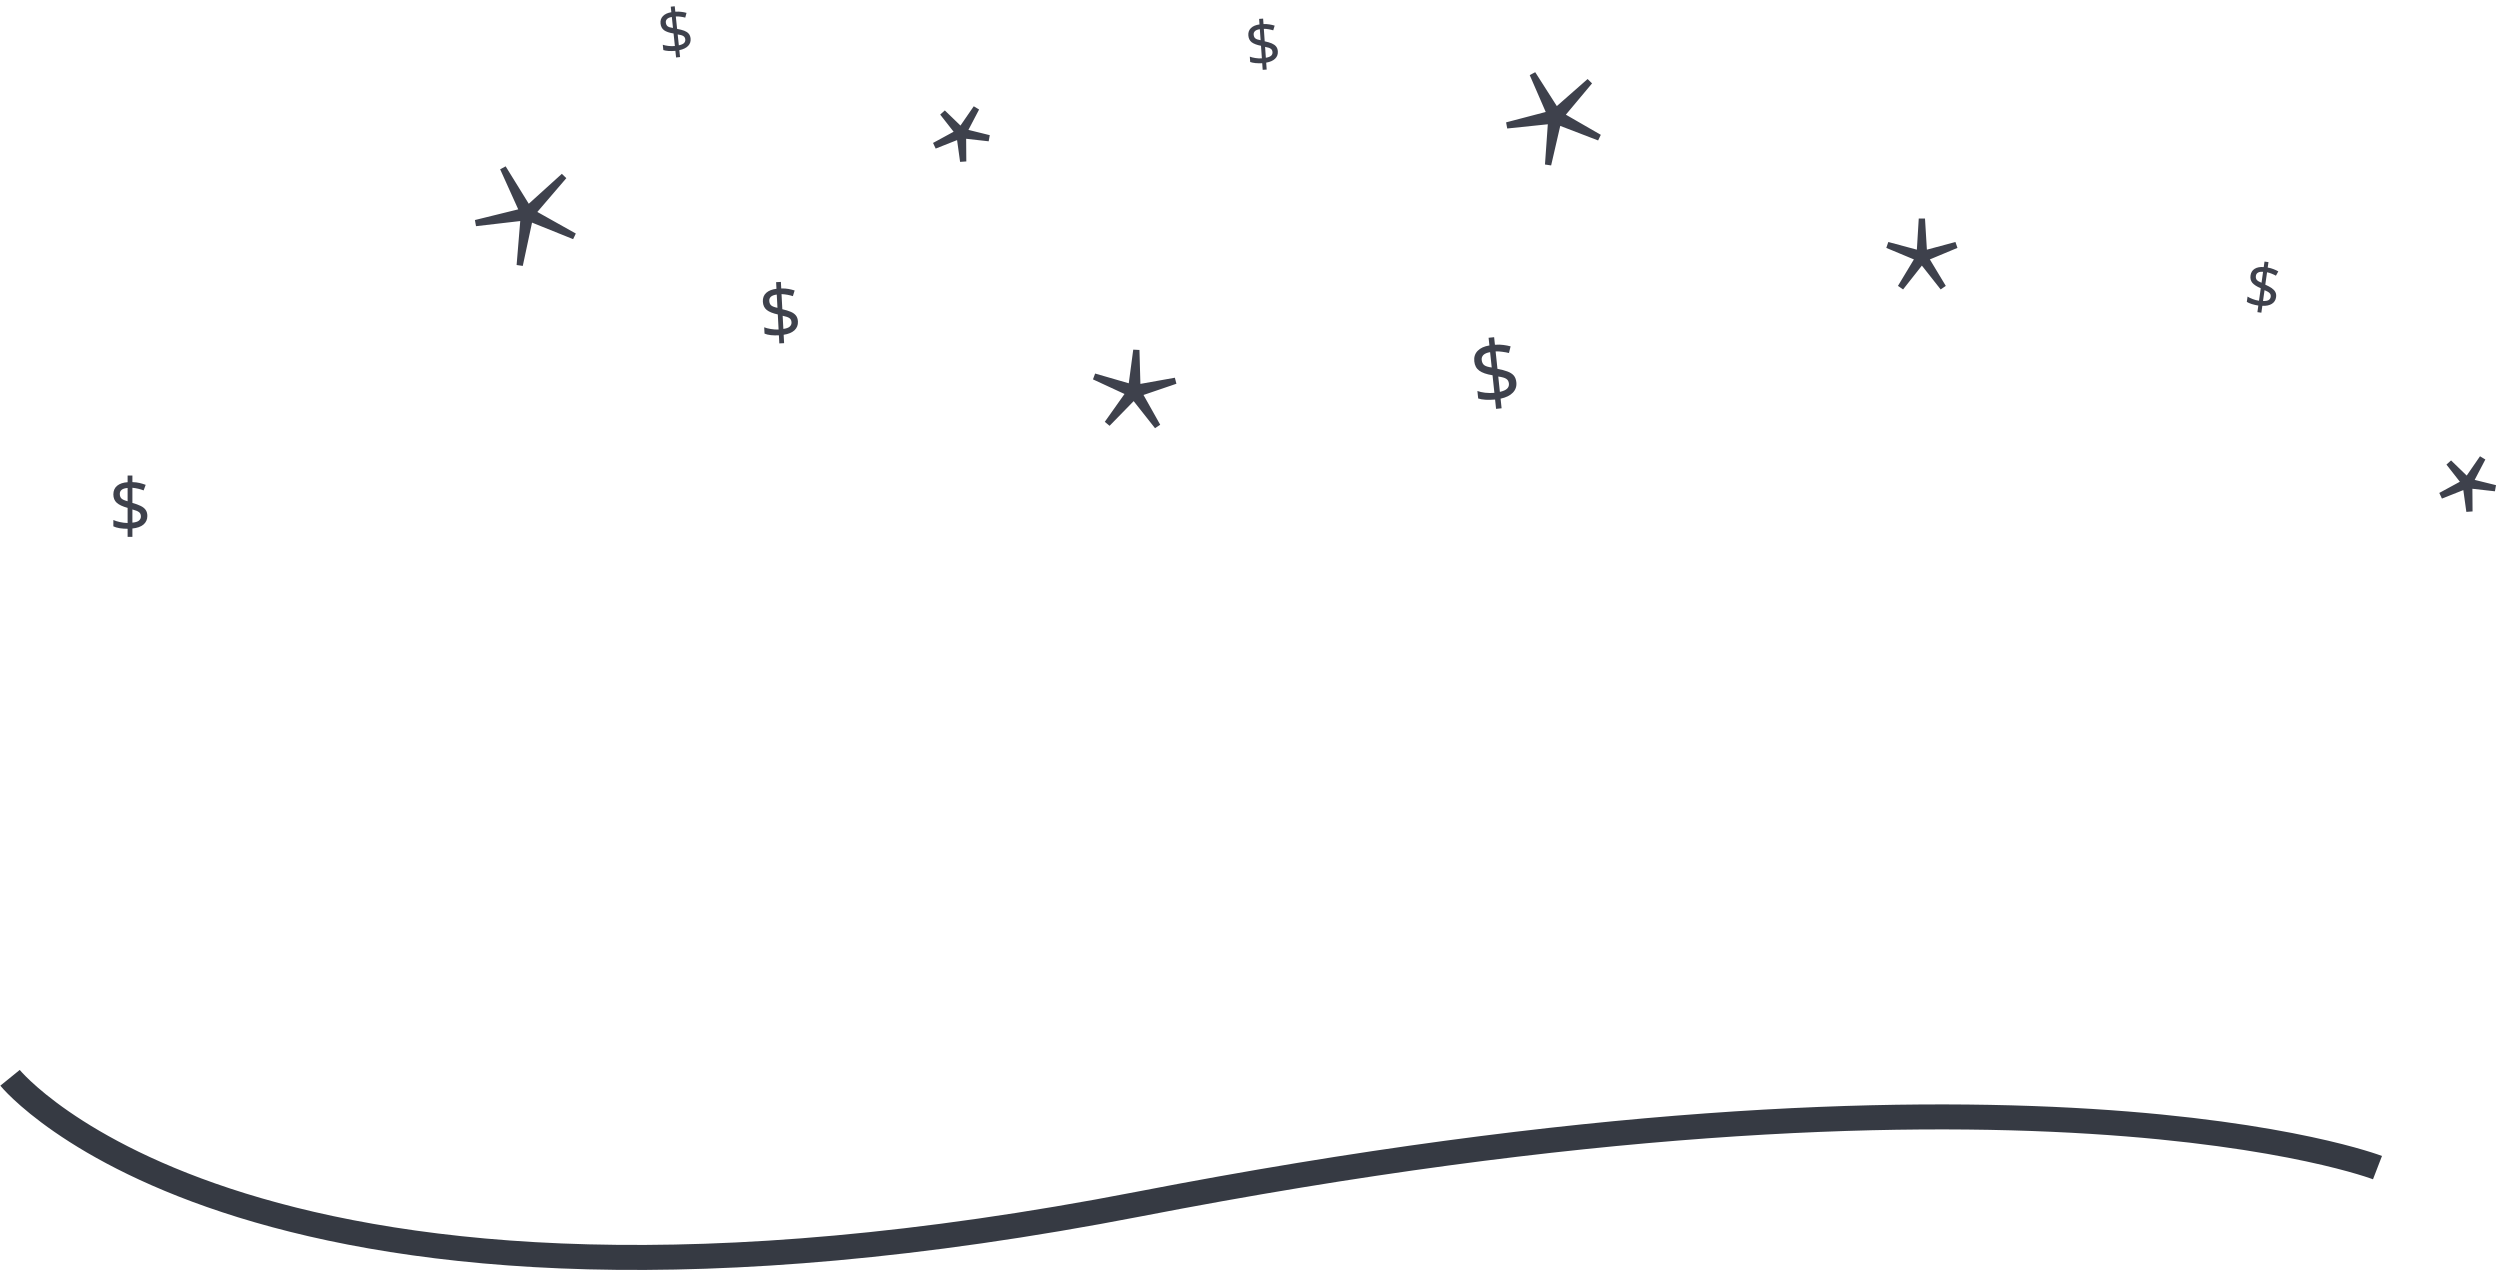
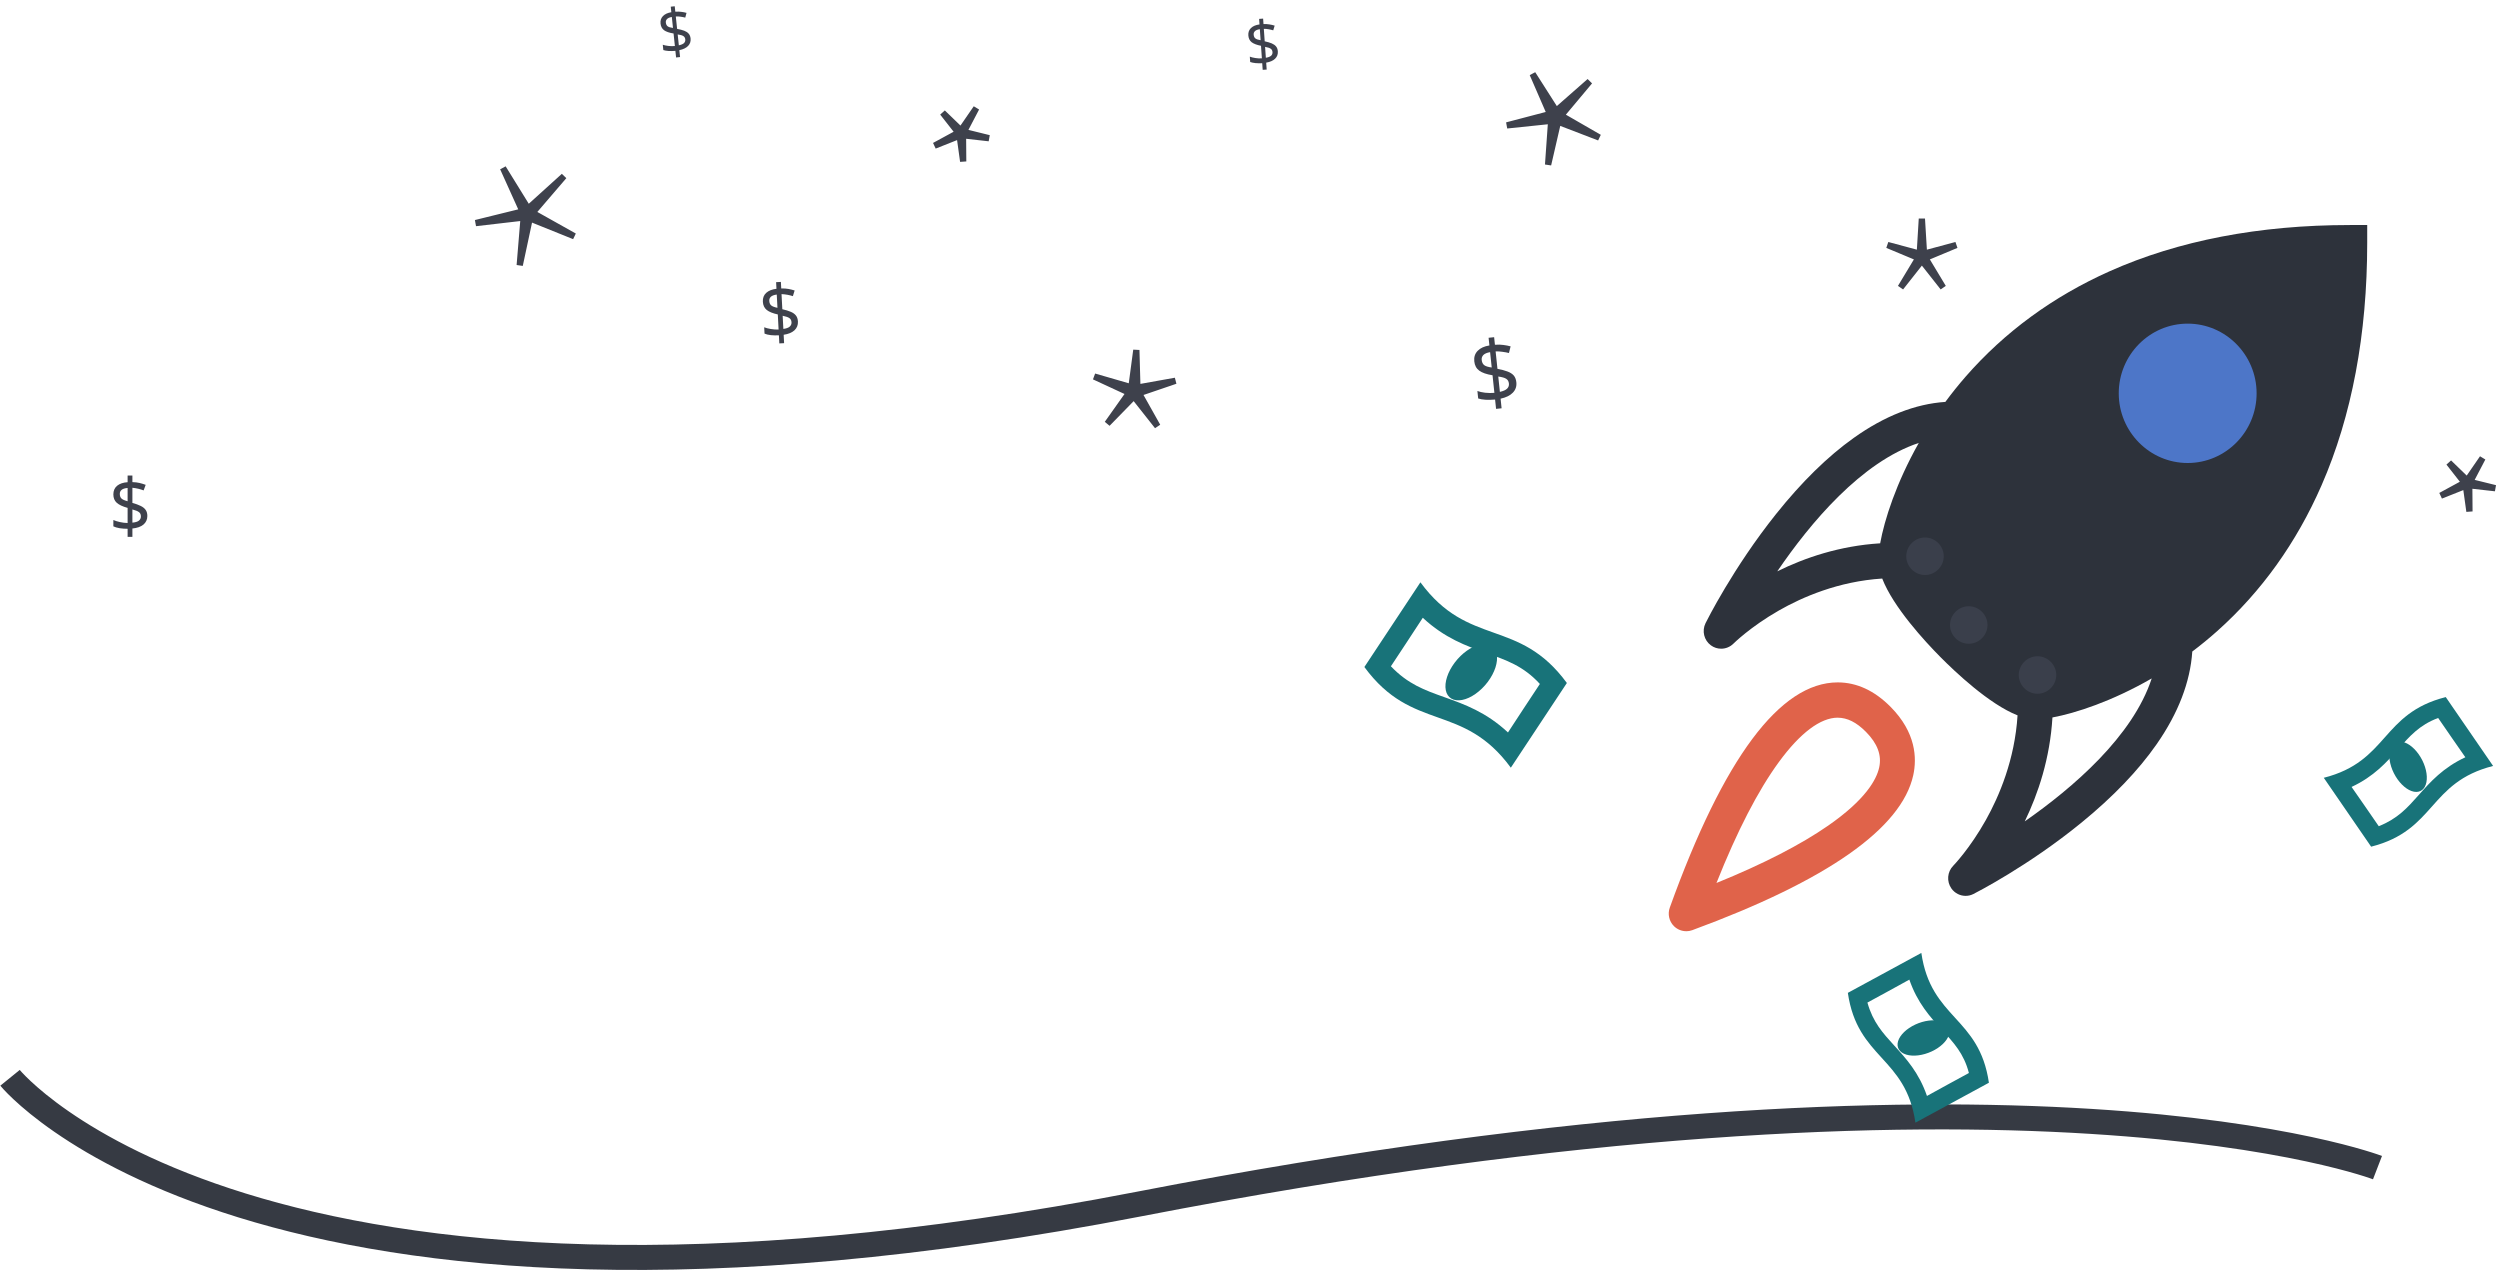
<svg xmlns="http://www.w3.org/2000/svg" width="400px" height="204px" viewBox="0 0 400 204" version="1.1">
  <defs />
  <g id="Expenses-Draft" stroke="none" stroke-width="1" fill="none" fill-rule="evenodd">
-     <g transform="translate(-408, -215)" id="bg-accounts-graphic">
+     <g transform="translate(-408, -215)" id="bg-expenses-graphic">
      <g transform="translate(409, 213)">
        <path d="M0.604,188.821 C0.604,188.821 56.86,167.143 198.774,194.649 C340.688,222.155 379.398,174.449 379.398,174.449" id="Path-2" stroke="#363A43" stroke-width="4" transform="translate(190.0015, 188.8213) scale(-1, 1) translate(-190.0015, -188.8213) " />
        <g id="Group-2" transform="translate(72, 10)" stroke="#3E414C">
          <polygon id="Star" fill="#D8D8D8" points="234.5 33.689 231.101 38 233.95 33.269 229 31.202 234.16 32.589 234.5 27 234.84 32.589 240 31.202 235.05 33.269 237.899 38" />
          <polygon id="Star-Copy-5" fill="#D8D8D8" transform="translate(321.5, 69) rotate(-42) translate(-321.5, -69) " points="321.5 69.865 318.719 73 321.05 69.559 317 68.056 321.222 69.065 321.5 65 321.778 69.065 326 68.056 321.95 69.559 324.281 73" />
          <polygon id="Star-Copy-6" fill="#D8D8D8" transform="translate(80.5, 13) rotate(-42) translate(-80.5, -13) " points="80.5 13.865 77.719 17 80.05 13.559 76 12.056 80.222 13.065 80.5 9 80.778 13.065 85 12.056 80.95 13.559 83.281 17" />
          <polygon id="Star-Copy-3" fill="#3E414C" transform="translate(11, 25.5) rotate(-28) translate(-11, -25.5) " points="11 27.121 6.056 33 10.2 26.548 3 23.729 10.506 25.621 11 18 11.494 25.621 19 23.729 11.8 26.548 15.944 33" />
          <polygon id="Star-Copy" fill="#3E414C" transform="translate(175.5, 10) rotate(-28) translate(-175.5, -10) " points="175.5 11.664 170.865 17 174.604 11.025 168 8.348 174.946 9.991 175.5 3 176.054 9.991 183 8.348 176.396 11.025 180.135 17" />
          <polygon id="Star-Copy-2" fill="#3E414C" transform="translate(108.5, 54) rotate(3) translate(-108.5, -54) " points="108.5 55.426 104.483 60 107.723 54.878 102 52.584 108.02 53.992 108.5 48 108.98 53.992 115 52.584 109.277 54.878 112.517 60" />
        </g>
        <text id="$" transform="translate(238.7088, 61.53869) rotate(-6) translate(-238.7088, -61.53869) " font-family="Montserrat-Light, Montserrat" font-size="14" font-weight="300" fill="#3E414C">
          <tspan x="234.209" y="66.539">$</tspan>
        </text>
        <text id="$-copy" transform="translate(201.7088, 9.038692) rotate(-4) translate(-201.7088, -9.038692) " font-family="Montserrat-Light, Montserrat" font-size="10" font-weight="300" fill="#3E414C">
          <tspan x="198.209" y="12.539">$</tspan>
        </text>
        <text id="$-copy-3" transform="translate(124.387, 51.69906) rotate(-3) translate(-124.387, -51.69906) " font-family="Montserrat-Light, Montserrat" font-size="12" font-weight="300" fill="#3E414C">
          <tspan x="120.387" y="56.199">$</tspan>
        </text>
        <text id="$-copy-5" font-family="Montserrat-Light, Montserrat" font-size="12" font-weight="300" fill="#3E414C">
          <tspan x="16.387" y="87.199">$</tspan>
        </text>
        <text id="$-copy-4" transform="translate(107.7088, 7.038692) rotate(-6) translate(-107.7088, -7.038692) " font-family="Montserrat-Light, Montserrat" font-size="10" font-weight="300" fill="#3E414C">
          <tspan x="104.209" y="10.539">$</tspan>
        </text>
        <text id="$-copy-2" transform="translate(361.7088, 48.03869) rotate(8) translate(-361.7088, -48.03869) " font-family="Montserrat-Light, Montserrat" font-size="10" font-weight="300" fill="#3E414C">
          <tspan x="358.209" y="51.539">$</tspan>
        </text>
+         <g id="Group-2" transform="translate(266, 38)" fill-rule="nonzero">
+           <path d="M2.796,112.994 C2.07,112.994 1.354,112.706 0.818,112.17 C0.052,111.396 -0.205,110.237 0.17,109.209 C8.77,85.306 17.811,73.183 27.036,73.183 C30.082,73.183 32.926,74.505 35.502,77.103 C39.57,81.216 39.715,85.312 39.123,88.024 C37.257,96.543 25.354,104.887 3.752,112.831 C3.439,112.944 3.115,113 2.796,113 L2.796,112.994 Z M27.042,78.827 C24.276,78.827 21.018,81.278 17.626,85.917 C14.29,90.476 10.938,96.973 7.635,105.277 C15.095,102.243 21.091,99.165 25.511,96.097 C31.473,91.956 33.239,88.753 33.669,86.798 C34.1,84.843 33.407,82.973 31.551,81.098 C30.043,79.572 28.567,78.832 27.036,78.832 L27.042,78.827 Z" id="Shape" fill="#E0634A" />
+           <path d="M108.966,0.006 C94.465,0.006 81.546,2.491 70.555,7.395 C61.497,11.44 53.741,17.112 47.499,24.264 C46.337,25.598 45.259,26.948 44.258,28.304 C39.442,28.626 34.513,30.563 29.596,34.066 C25.433,37.026 21.253,41.128 17.163,46.252 C10.29,54.862 6.065,63.353 5.886,63.709 C5.277,64.946 5.64,66.449 6.747,67.257 C7.239,67.618 7.814,67.793 8.384,67.793 C9.099,67.793 9.815,67.516 10.357,66.974 C10.384,66.946 13.056,64.291 17.61,61.686 C21.365,59.539 27.154,57.014 34.155,56.568 C35.927,61.149 40.995,66.629 43.426,69.087 C45.856,71.544 51.277,76.668 55.808,78.459 C55.367,85.538 52.869,91.391 50.746,95.187 C48.164,99.797 45.544,102.492 45.521,102.515 C44.554,103.492 44.432,105.04 45.231,106.164 C45.773,106.921 46.622,107.339 47.499,107.339 C47.924,107.339 48.349,107.243 48.745,107.04 C49.097,106.859 57.496,102.588 66.012,95.639 C71.08,91.504 75.137,87.278 78.065,83.069 C81.53,78.092 83.441,73.115 83.765,68.245 C85.1,67.24 86.436,66.149 87.76,64.969 C94.834,58.658 100.445,50.817 104.445,41.659 C109.296,30.552 111.754,17.485 111.754,2.825 L111.754,0 L108.96,0 L108.966,0.006 Z M17.364,55.415 C22.689,47.602 30.831,37.913 40.006,34.868 C36.379,41.292 34.502,47.19 33.826,50.93 C27.349,51.331 21.767,53.235 17.364,55.415 L17.364,55.415 Z M56.96,95.425 C59.116,90.973 61,85.335 61.391,78.793 C65.084,78.109 70.924,76.211 77.272,72.55 C74.254,81.809 64.676,90.041 56.954,95.425 L56.96,95.425 Z" id="Shape" fill="#2D323B" />
+         </g>
+         <path d="M349.028,53.781 C342.948,53.781 338,58.784 338,64.931 C338,71.078 342.948,76.08 349.028,76.08 C355.108,76.08 360.056,71.078 360.056,64.931 C360.056,58.784 355.108,53.781 349.028,53.781 Z" id="Shape" fill="#4D76C8" fill-rule="nonzero" />
+         <path d="M307,88 C305.36,88 304,89.36 304,91 C304,92.64 305.36,94 307,94 C308.64,94 310,92.64 310,91 C310,89.36 308.64,88 307,88 Z" id="Path" fill="#3A3F4B" />
+         <path d="M314,99 C312.36,99 311,100.36 311,102 C311,103.64 312.36,105 314,105 C315.64,105 317,103.64 317,102 C317,100.36 315.64,99 314,99 Z" id="Path" fill="#3A3F4B" />
+         <path d="M325,107 C323.36,107 322,108.36 322,110 C322,111.64 323.36,113 325,113 C326.64,113 328,111.64 328,110 C328,108.36 326.64,107 325,107 Z" id="Path" fill="#3A3F4B" />
+         <g id="Money-(1)" transform="translate(233.5, 110) rotate(64) translate(-233.5, -110) translate(217, 96)" fill-rule="nonzero" fill="#187379">
+           <path d="M22.995,3.951 C24.574,6.613 26.33,9.62 27.734,11.939 C23.258,13.656 20.625,16.233 18.168,18.638 C15.798,20.957 13.779,22.933 10.005,24.135 C8.777,22.074 6.934,18.896 5.266,16.147 C9.742,14.429 12.375,11.853 14.832,9.448 C17.202,7.129 19.221,5.067 22.995,3.951 L22.995,3.951 Z M24.75,0 C11.936,2.319 12.814,11.681 0,14 L8.25,28 C21.064,25.681 20.186,16.319 33,14 L24.75,0 Z" id="Shape" />
+           <path d="M13.943,14.679 C14.797,16.362 16.073,17.596 17.291,17.918 C18.509,18.24 19.484,17.6 19.848,16.239 C20.212,14.878 19.911,13.003 19.057,11.321 C18.203,9.638 16.927,8.404 15.709,8.082 C14.491,7.76 13.516,8.4 13.152,9.761 C12.788,11.122 13.089,12.997 13.943,14.679 L13.943,14.679 Z" id="Shape" />
+         </g>
+         <g id="Money-(1)" transform="translate(384.803, 125.9474) rotate(-4) translate(-384.803, -125.9474) translate(370.803, 113.9474)" fill-rule="nonzero" fill="#187379">
+           <path d="M18.925,3.252 C20.225,5.443 21.67,7.917 22.826,9.826 C19.142,11.24 16.975,13.36 14.952,15.34 C13.002,17.248 11.341,18.874 8.235,19.864 C7.223,18.167 5.706,15.552 4.334,13.29 C8.018,11.876 10.185,9.755 12.207,7.776 C14.158,5.867 15.819,4.171 18.925,3.252 L18.925,3.252 Z M20.37,0 C9.824,1.909 10.546,9.614 0,11.522 L6.79,23.045 C17.336,21.136 16.614,13.431 27.16,11.522 L20.37,0 Z" id="Shape" />
+           <path d="M11.476,12.081 C12.178,13.466 13.229,14.482 14.231,14.747 C15.234,15.012 16.036,14.485 16.336,13.365 C16.635,12.245 16.387,10.702 15.684,9.317 C14.981,7.932 13.931,6.916 12.929,6.652 C11.926,6.387 11.124,6.914 10.824,8.034 C10.525,9.154 10.773,10.697 11.476,12.081 L11.476,12.081 Z" id="Shape" />
+         </g>
+         <g id="Money-(1)" transform="translate(305.4547, 168.4435) rotate(92) translate(-305.4547, -168.4435) translate(291.4547, 156.4435)" fill-rule="nonzero" fill="#187379">
+           <path d="M18.935,3.253 C20.236,5.446 21.681,7.921 22.838,9.831 C19.152,11.246 16.984,13.367 14.96,15.348 C13.009,17.257 11.347,18.884 8.239,19.874 C7.227,18.177 5.709,15.56 4.336,13.297 C8.022,11.882 10.19,9.76 12.214,7.78 C14.165,5.87 15.827,4.173 18.935,3.253 L18.935,3.253 Z M20.381,0 C9.829,1.91 10.552,9.619 0,11.528 L6.794,23.057 C17.345,21.147 16.622,13.438 27.174,11.528 L20.381,0 Z" id="Shape" />
+           <path d="M11.482,12.088 C12.185,13.473 13.236,14.49 14.239,14.755 C15.242,15.02 16.044,14.493 16.344,13.372 C16.644,12.251 16.396,10.708 15.692,9.322 C14.989,7.937 13.938,6.92 12.935,6.655 C11.932,6.39 11.13,6.917 10.83,8.038 C10.53,9.159 10.779,10.702 11.482,12.088 L11.482,12.088 Z" id="Shape" />
+         </g>
      </g>
    </g>
  </g>
</svg>
